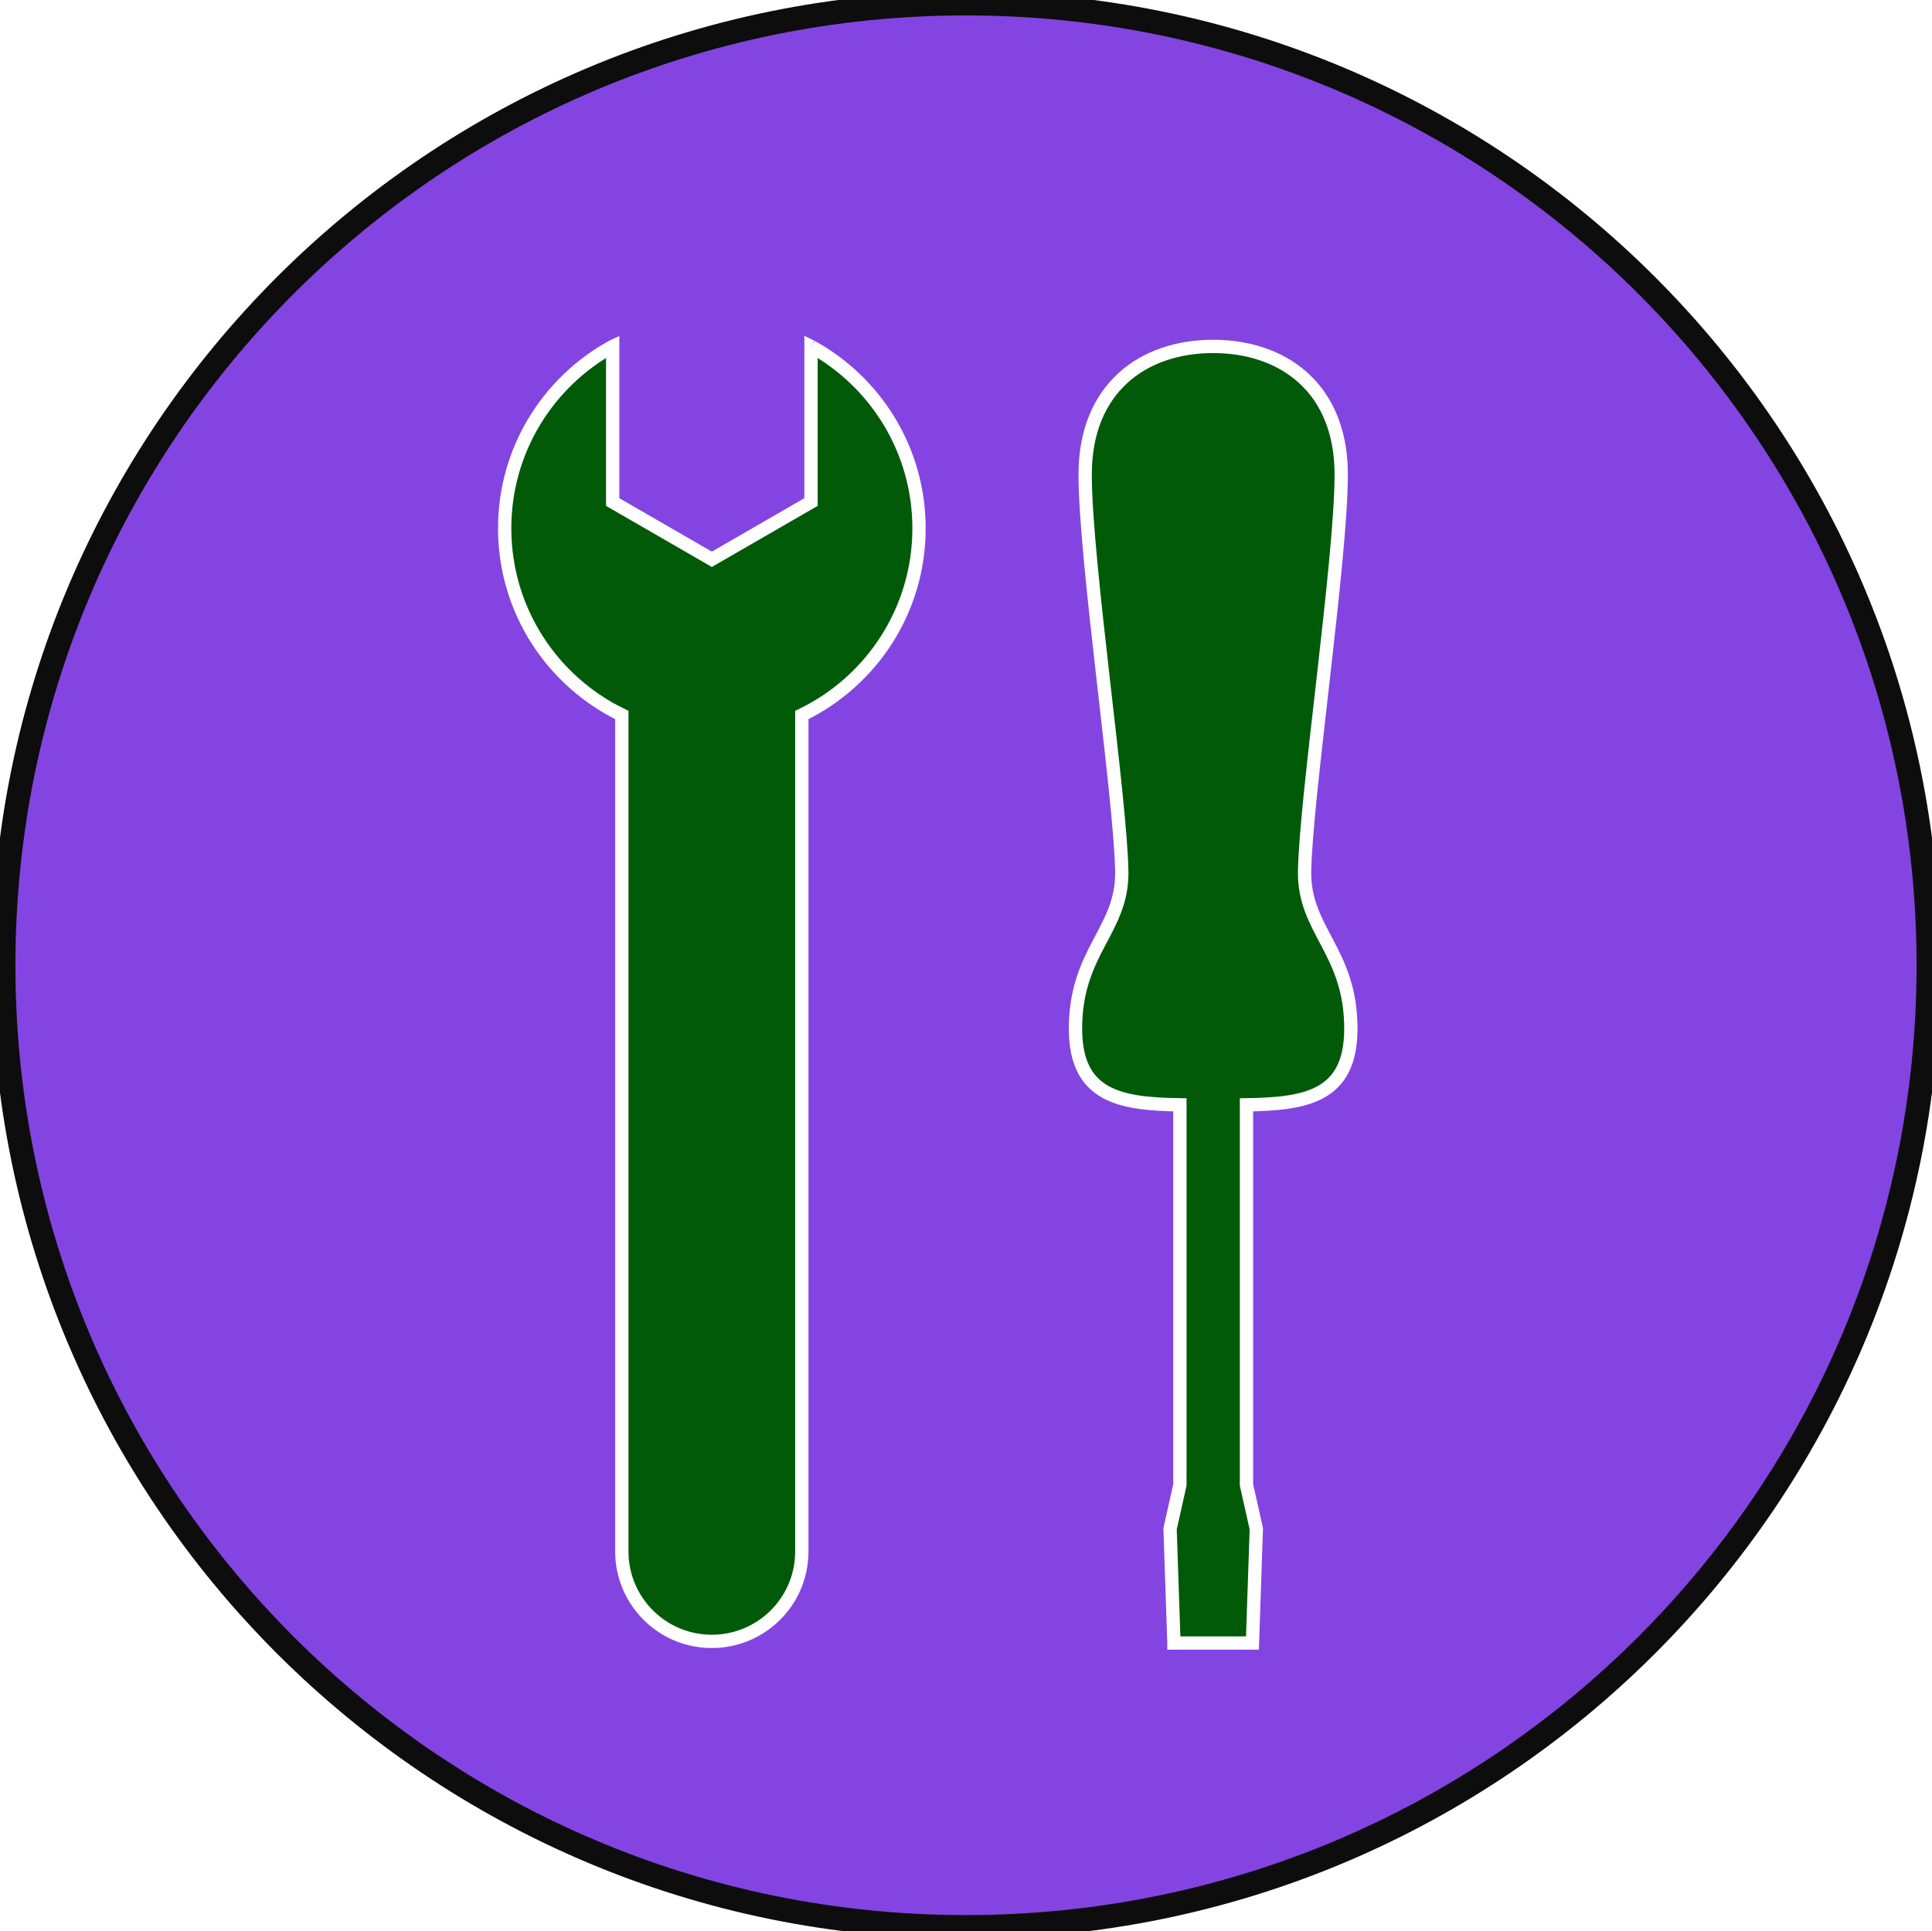
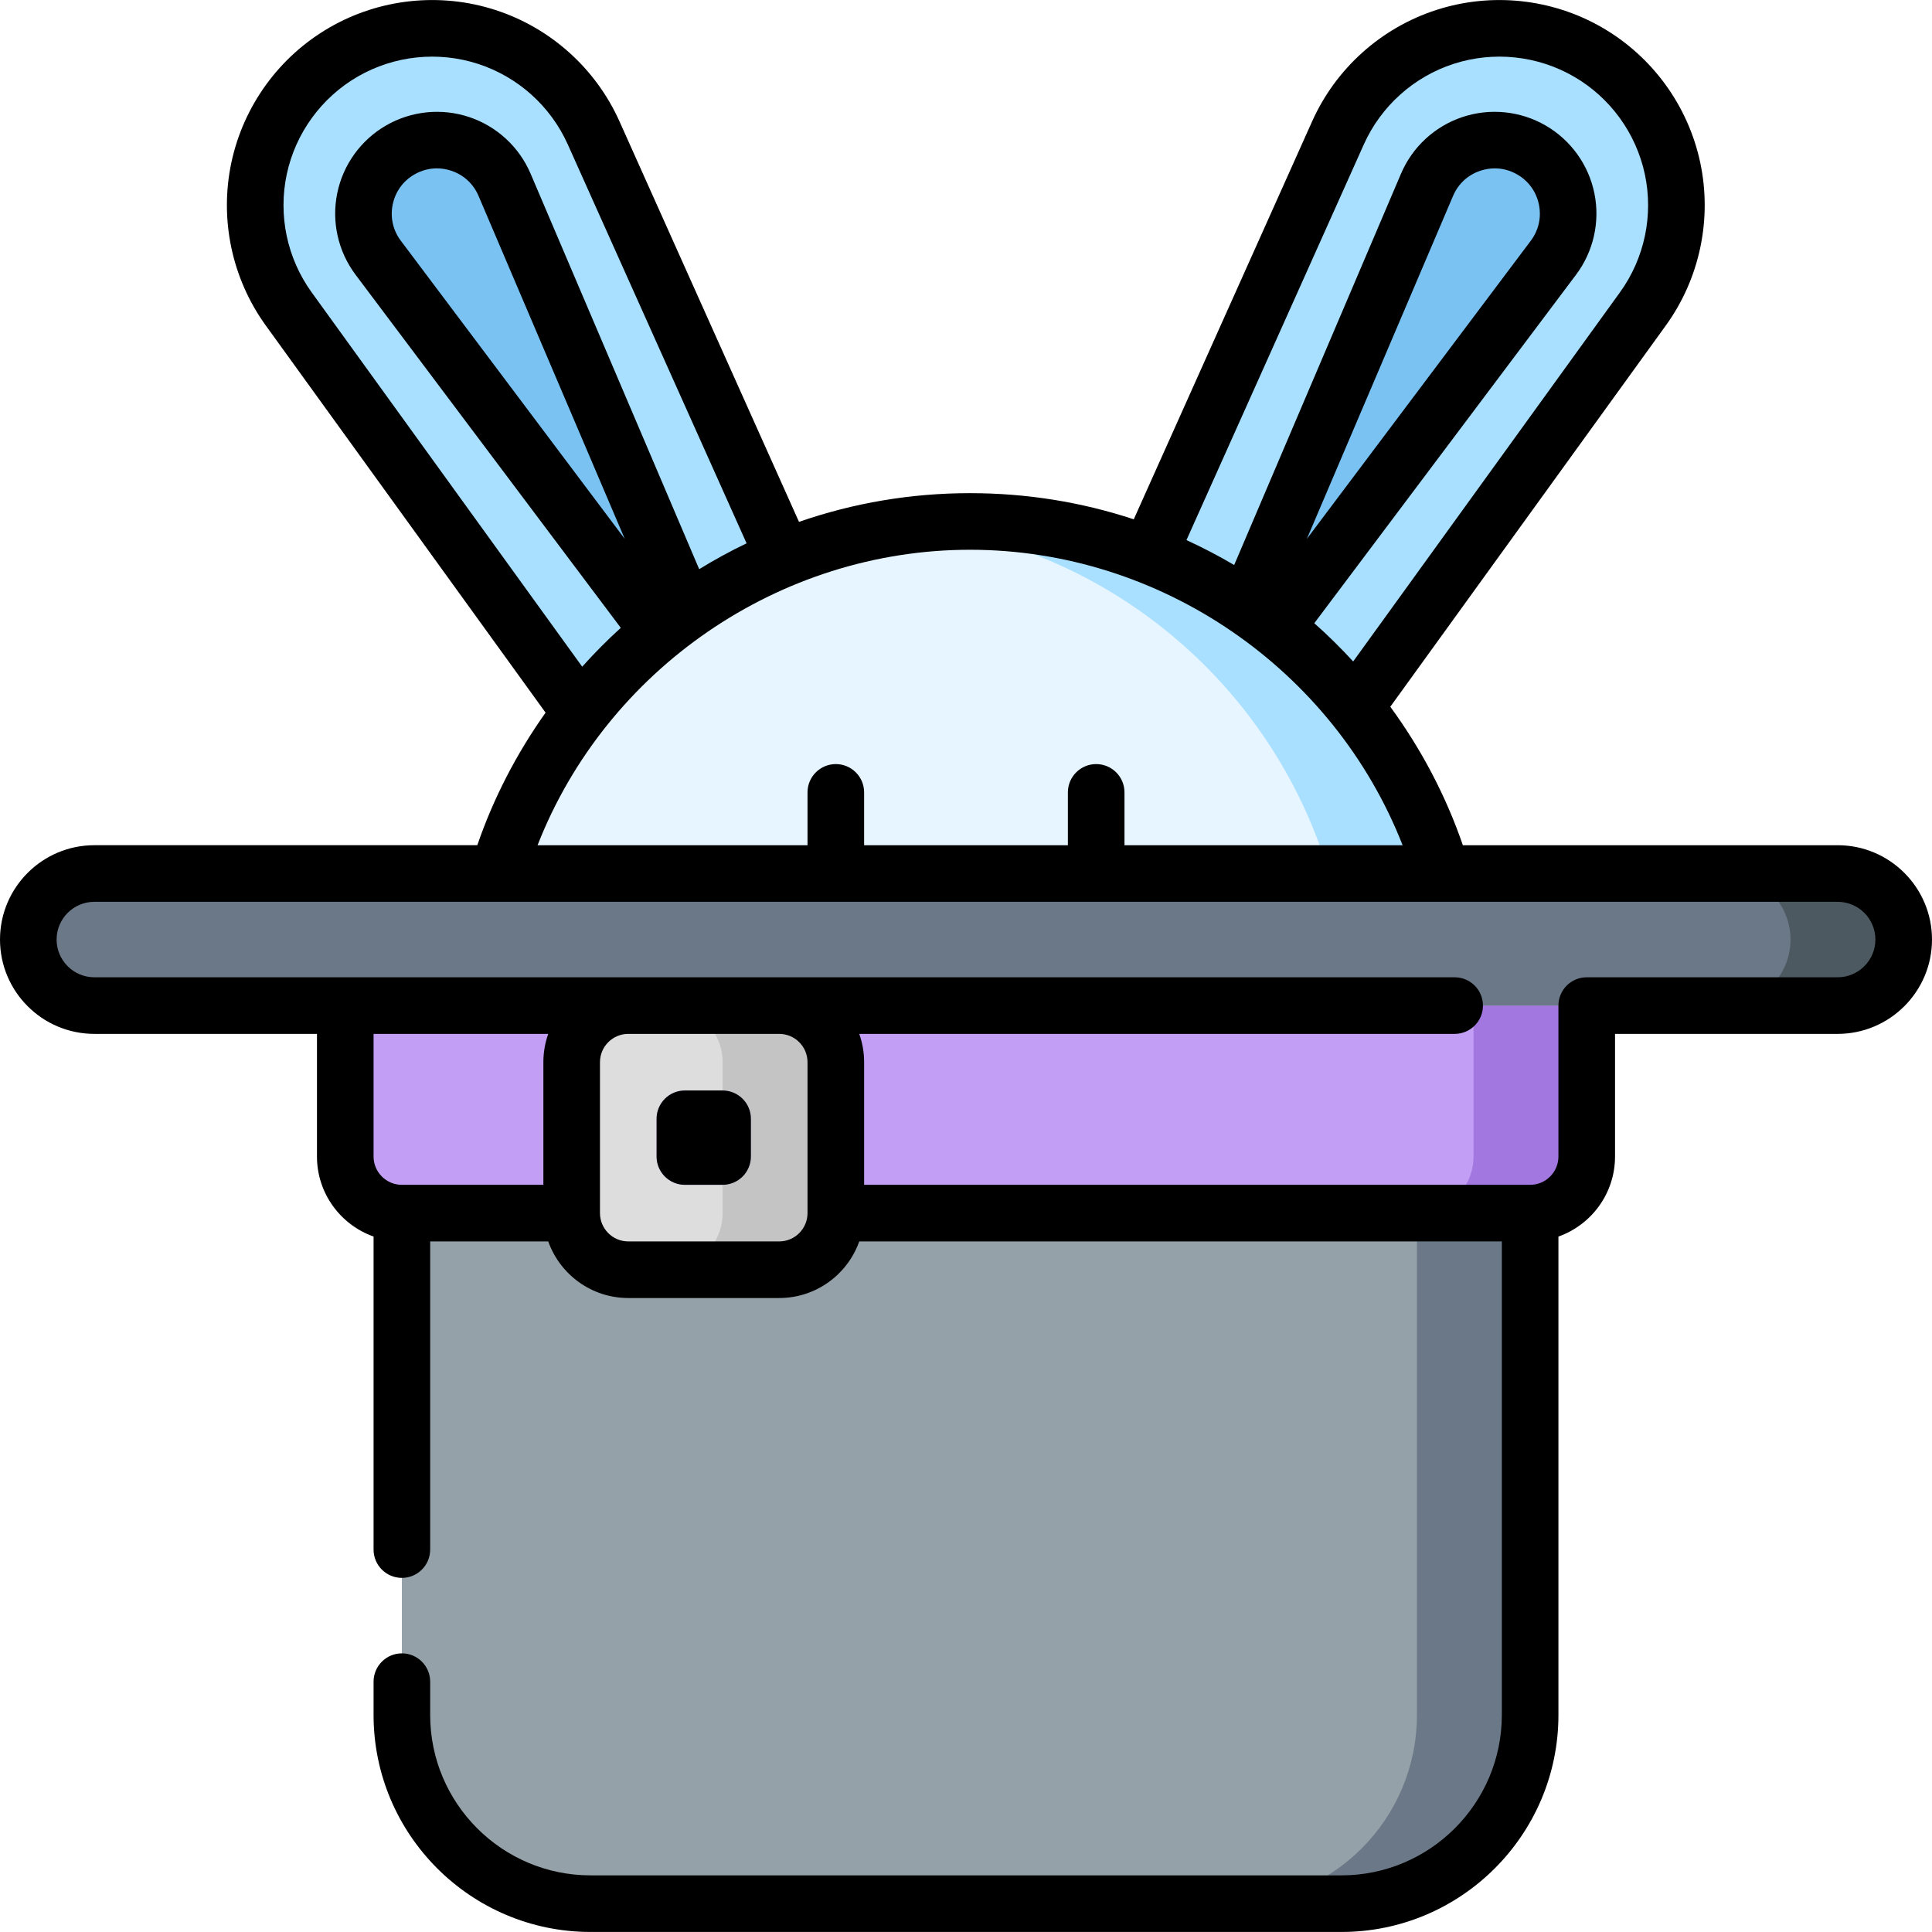
- <svg xmlns="http://www.w3.org/2000/svg" width="209.833mm" height="209.696mm" viewBox="0 0 209.833 209.696" version="1.1" id="svg2633">
-   <defs id="defs2630" />
-   <g id="layer1" transform="translate(-0.09185788,-0.2208252)">
-     <ellipse style="fill:#8444e1;fill-opacity:1;stroke:#0d0d0d;stroke-width:2.575;stroke-linecap:round;stroke-linejoin:round;stroke-miterlimit:4;stroke-dasharray:none" id="path966" cx="105.008" cy="105.069" rx="104.529" ry="104.46" />
-     <path d="m 145.76,51.76 c 0,-4.127 -1.219,-7.327 -3.246,-9.612 -0.306,-0.341 -0.631,-0.668 -0.973,-0.968 -2.503,-2.223 -5.919,-3.33 -9.686,-3.33 -3.84,0 -7.317,1.147 -9.832,3.46 -2.517,2.312 -4.074,5.79 -4.074,10.45 0,9.317 3.841,35.057 3.979,43.096 0.113,6.444 -5.082,8.707 -5.026,17.212 0.047,7.224 4.836,8.071 11.337,8.16 v 41.286 l -1.067,4.773 0.42,12.382 v 0.022 h 8.527 l 0.421,-12.404 -1.068,-4.773 v -41.286 c 6.497,-0.09 11.287,-0.937 11.335,-8.16 0.056,-8.505 -5.137,-10.768 -5.025,-17.212 0.139,-8.039 3.978,-33.78 3.978,-43.096" style="fill:#005a08;fill-opacity:1;fill-rule:nonzero;stroke:#fefefe;stroke-width:1.445;stroke-miterlimit:4;stroke-dasharray:none;stroke-opacity:1" id="path68" />
-     <path d="m 88.228,37.881 c -0.019,-0.009 -0.036,-0.018 -0.054,-0.027 v 0.027 16.872 L 77.405,60.973 66.634,54.753 V 37.85 c -0.019,0.009 -0.038,0.022 -0.055,0.031 -6.959,3.827 -11.678,11.226 -11.675,19.731 0,8.922 5.195,16.634 12.724,20.273 v 90.853 c 0,2.698 1.093,5.144 2.863,6.91 1.544,1.546 3.605,2.577 5.899,2.81 l 0.014,0.005 c 0.328,0.031 0.661,0.049 0.999,0.049 0.337,0 0.67,-0.018 0.999,-0.049 l 0.014,-0.005 c 4.924,-0.506 8.762,-4.66 8.762,-9.72 V 77.886 c 7.531,-3.639 12.728,-11.351 12.728,-20.273 0,-8.505 -4.717,-15.908 -11.678,-19.731" style="fill:#005a08;fill-opacity:1;fill-rule:nonzero;stroke:#fefefe;stroke-width:1.445;stroke-miterlimit:4;stroke-dasharray:none;stroke-opacity:1" id="path70" />
-   </g>
+ <svg xmlns="http://www.w3.org/2000/svg" id="Capa_1" enable-background="new 0 0 512 512" height="512" viewBox="0 0 512 512" width="512">
+   <path d="m354.5 194 80.882-112.121c16.279-22.525 9.508-54.186-14.561-68.082-24.069-13.896-54.874-3.93-66.241 21.431l-50.996 113.689z" fill="#a9e0ff" />
+   <path d="m328.875 164.625 49.305-115.643c4.583-10.75 17.534-15.072 27.654-9.229 10.12 5.843 12.853 19.22 5.834 28.564l-75.668 100.808z" fill="#79c2f2" />
+   <path d="m156.5 192.375-79.985-110.496c-16.279-22.525-9.508-54.186 14.561-68.082 24.069-13.896 54.874-3.93 66.241 21.431l52.683 117.397z" fill="#a9e0ff" />
+   <path d="m183.333 165.167-49.617-116.185c-4.583-10.75-17.534-15.072-27.654-9.229-10.12 5.843-12.853 19.22-5.834 28.564l76.148 101.433z" fill="#79c2f2" />
+   <path d="m382.779 233.492c-15.366-54.969-65.822-95.29-125.695-95.29-59.697 0-110.032 40.084-125.558 94.806z" fill="#e6f5ff" />
+   <path d="m382.78 233.49-30.02-.06c-14.08-50.28-57.52-88.29-110.68-94.37 4.92-.57 9.93-.86 15-.86 59.88 0 110.33 40.32 125.7 95.29z" fill="#a9e0ff" />
+   <path d="m355.5 504.5h-199c-27.614 0-50-22.386-50-50v-143h299v143c0 27.614-22.386 50-50 50z" fill="#94a1a8" />
+   <path d="m405.5 321.5v133c0 27.61-22.39 50-50 50h-30c27.61 0 50-22.39 50-50v-133z" fill="#6b7887" />
+   <path d="m405.5 321.5h-299c-8.284 0-15-6.716-15-15v-60h329v60c0 8.284-6.716 15-15 15z" fill="#c29ff4" />
+   <path d="m420.5 266.5v40c0 8.28-6.72 15-15 15h-30c6.53 0 12.09-4.18 14.14-10 .56-1.57.86-3.25.86-5v-40z" fill="#a377e0" />
+   <path d="m206.5 266.5h-40c-8.28 0-15 6.72-15 15v40c0 8.28 6.72 15 15 15h40c8.28 0 15-6.72 15-15v-40c0-8.28-6.72-15-15-15zm-7.5 40c0 4.14-3.36 7.5-7.5 7.5h-10c-4.14 0-7.5-3.36-7.5-7.5v-10c0-4.14 3.36-7.5 7.5-7.5h10c4.14 0 7.5 3.36 7.5 7.5z" fill="#ddd" />
+   <path d="m221.5 281.5v40c0 8.28-6.72 15-15 15h-30c8.28 0 15-6.72 15-15v-7.5c4.14 0 7.5-3.36 7.5-7.5v-10c0-4.14-3.36-7.5-7.5-7.5v-7.5c0-8.28-6.72-15-15-15h30c8.28 0 15 6.72 15 15z" fill="#c4c4c4" />
+   <path d="m487 266.5h-462c-9.665 0-17.5-7.835-17.5-17.5 0-9.665 7.835-17.5 17.5-17.5h462c9.665 0 17.5 7.835 17.5 17.5 0 9.665-7.835 17.5-17.5 17.5z" fill="#6b7887" />
+   <path d="m504.5 249c0 4.83-1.96 9.2-5.13 12.37s-7.54 5.13-12.37 5.13h-30c4.83 0 9.2-1.96 12.37-5.13s5.13-7.54 5.13-12.37c0-9.66-7.84-17.5-17.5-17.5h30c9.66 0 17.5 7.84 17.5 17.5z" fill="#4d5960" />
+   <path d="m487 223.99h-99.326c-4.498-13.106-11.035-25.496-19.229-36.698l73.016-101.031c9-12.454 12.318-28.213 9.105-43.239-3.214-15.026-12.689-28.049-25.996-35.732-13.306-7.682-29.323-9.375-43.941-4.646-14.619 4.729-26.608 15.484-32.894 29.505l-47.277 105.473c-13.834-4.572-28.415-6.93-43.374-6.93-15.673 0-30.925 2.599-45.341 7.61l-47.582-106.153c-6.285-14.021-18.273-24.775-32.893-29.505-14.621-4.73-30.637-3.037-43.943 4.646-13.307 7.683-22.781 20.707-25.995 35.732s.105 30.786 9.105 43.239l74.15 102.6c-7.663 10.786-13.806 22.631-18.095 35.128h-101.49c-13.785 0-25 11.215-25 25s11.215 25 25 25h59v32.5c0 9.778 6.271 18.114 15 21.21v82.958c0 4.142 3.358 7.5 7.5 7.5s7.5-3.358 7.5-7.5v-81.667h31.29c3.096 8.729 11.432 15 21.21 15h40c9.778 0 18.114-6.271 21.21-15h170.29v125.5c0 23.435-19.065 42.5-42.5 42.5h-199c-23.435 0-42.5-19.065-42.5-42.5v-8.833c0-4.142-3.358-7.5-7.5-7.5s-7.5 3.358-7.5 7.5v8.833c0 31.706 25.794 57.5 57.5 57.5h199c31.706 0 57.5-25.794 57.5-57.5v-126.79c8.729-3.096 15-11.432 15-21.21v-32.5h59c13.785 0 25-11.215 25-25s-11.215-25-25-25zm-125.577-185.705c4.552-10.155 13.235-17.943 23.823-21.369 10.585-3.425 22.187-2.199 31.824 3.365 9.638 5.564 16.5 14.997 18.827 25.879 2.328 10.882-.076 22.296-6.595 31.315l-70.698 97.822c-3.258-3.55-6.688-6.945-10.303-10.14l69.363-92.347c4.634-6.168 6.406-14.041 4.862-21.599-1.544-7.559-6.261-14.106-12.942-17.964-6.681-3.857-14.71-4.669-22.029-2.227-7.317 2.443-13.25 7.914-16.274 15.01l-44.211 103.706c-4.113-2.432-8.333-4.629-12.644-6.605zm-15.091 104.52 38.748-90.892c1.362-3.197 3.929-5.563 7.225-6.664 1.261-.421 2.547-.629 3.823-.629 2.062 0 4.098.544 5.957 1.618 3.01 1.738 5.051 4.57 5.746 7.976.695 3.405-.071 6.81-2.159 9.589zm-263.739-65.329c-6.518-9.02-8.922-20.434-6.595-31.315 2.328-10.882 9.19-20.315 18.827-25.879 9.638-5.564 21.238-6.79 31.825-3.365 10.588 3.426 19.271 11.214 23.823 21.369l47.38 105.702c-4.289 2.046-8.473 4.345-12.56 6.847l-44.678-104.804c-3.025-7.097-8.958-12.568-16.275-15.01s-15.346-1.63-22.028 2.227c-6.681 3.858-11.398 10.405-12.942 17.964s.228 15.432 4.861 21.6l70.284 93.571c-3.586 3.255-7.002 6.692-10.224 10.299zm82.97 65.326-59.339-79c-2.087-2.778-2.854-6.184-2.158-9.589.695-3.405 2.736-6.238 5.746-7.976 1.859-1.073 3.895-1.618 5.957-1.618 1.276 0 2.563.208 3.823.629 3.296 1.1 5.862 3.467 7.225 6.664zm91.521 2.89c50.601 0 96.396 31.744 114.618 78.298h-73.702v-14c0-4.142-3.357-7.5-7.5-7.5s-7.5 3.358-7.5 7.5v14h-54v-14c0-4.142-3.358-7.5-7.5-7.5s-7.5 3.358-7.5 7.5v14h-71.538c18.221-46.565 63.993-78.298 114.622-78.298zm-111.794 128.298c-.833 2.347-1.29 4.871-1.29 7.5v32.5h-37.5c-4.136 0-7.5-3.364-7.5-7.5v-32.5zm68.71 47.5c0 4.136-3.364 7.5-7.5 7.5h-40c-4.136 0-7.5-3.364-7.5-7.5v-40c0-4.136 3.364-7.5 7.5-7.5h40c4.136 0 7.5 3.364 7.5 7.5zm273-62.5h-66.5c-4.143 0-7.5 3.358-7.5 7.5v40c0 4.136-3.364 7.5-7.5 7.5h-176.5v-32.5c0-2.629-.458-5.153-1.29-7.5h157.79c4.143 0 7.5-3.358 7.5-7.5s-3.357-7.5-7.5-7.5h-360.5c-5.514 0-10-4.486-10-10s4.486-10 10-10h462c5.514 0 10 4.486 10 10s-4.486 10-10 10z" />
+   <path d="m191.5 288.99h-10c-4.142 0-7.5 3.358-7.5 7.5v10c0 4.142 3.358 7.5 7.5 7.5h10c4.142 0 7.5-3.358 7.5-7.5v-10c0-4.142-3.358-7.5-7.5-7.5z" />
</svg>
